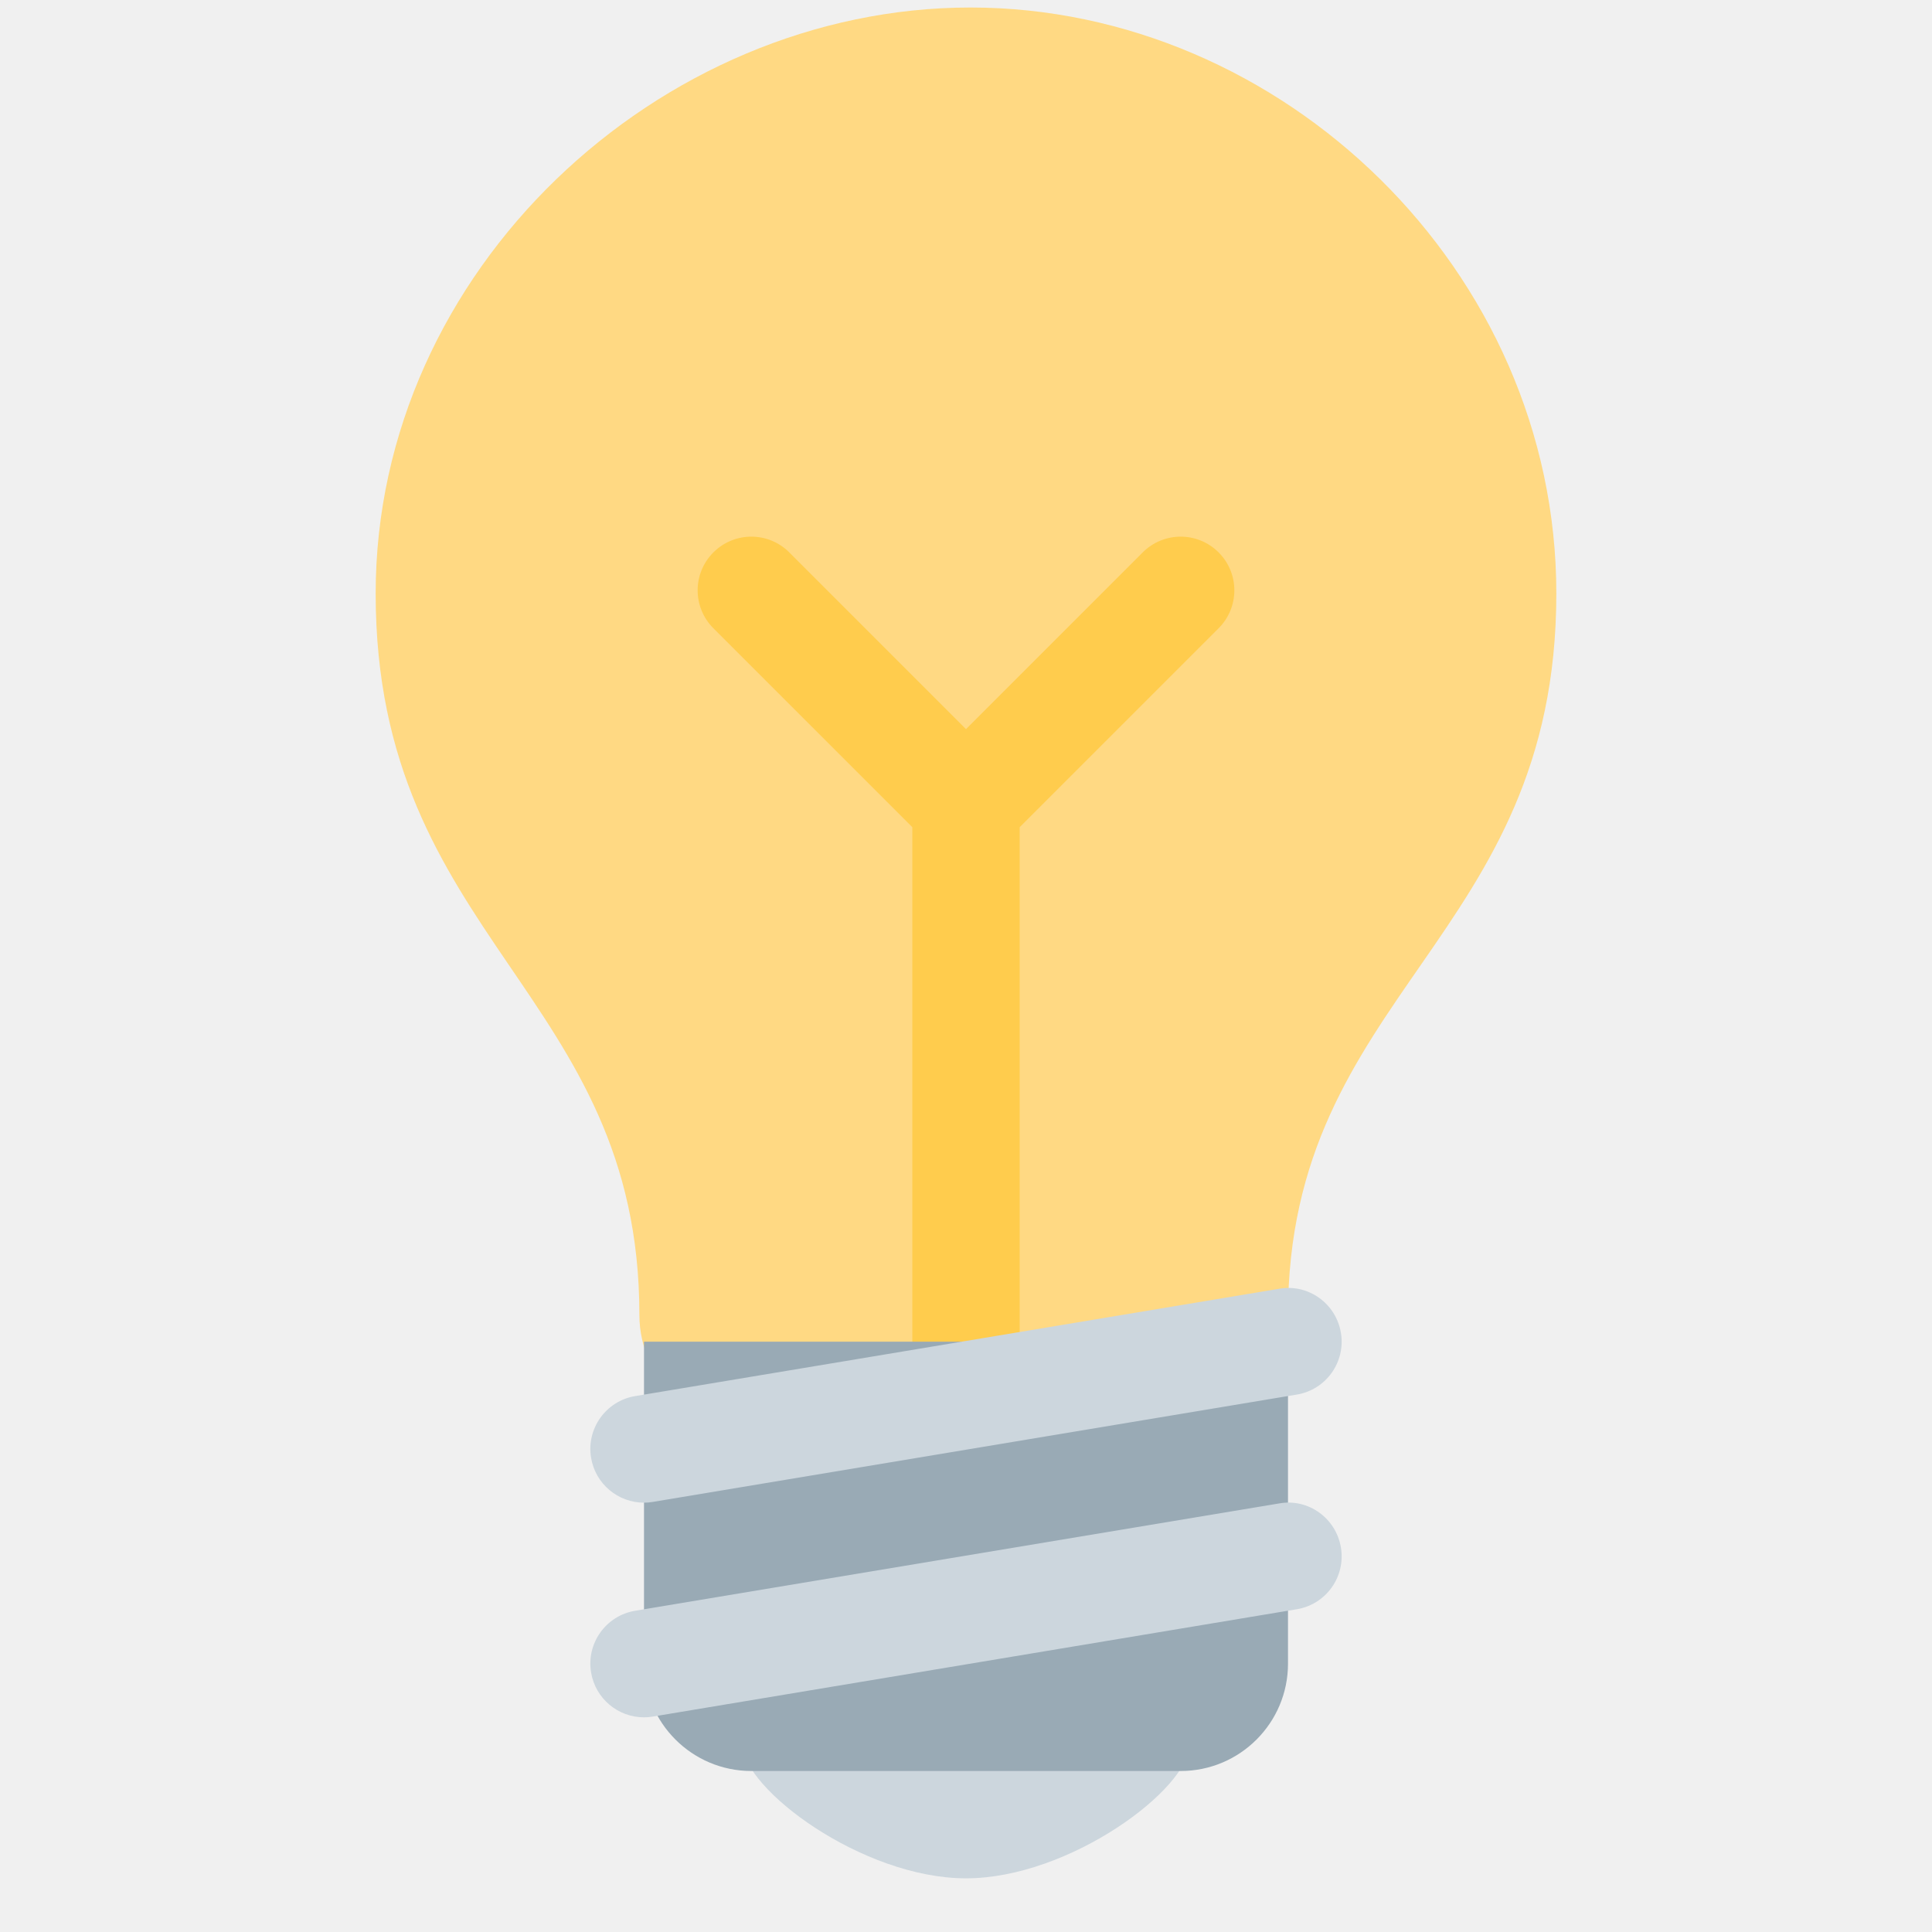
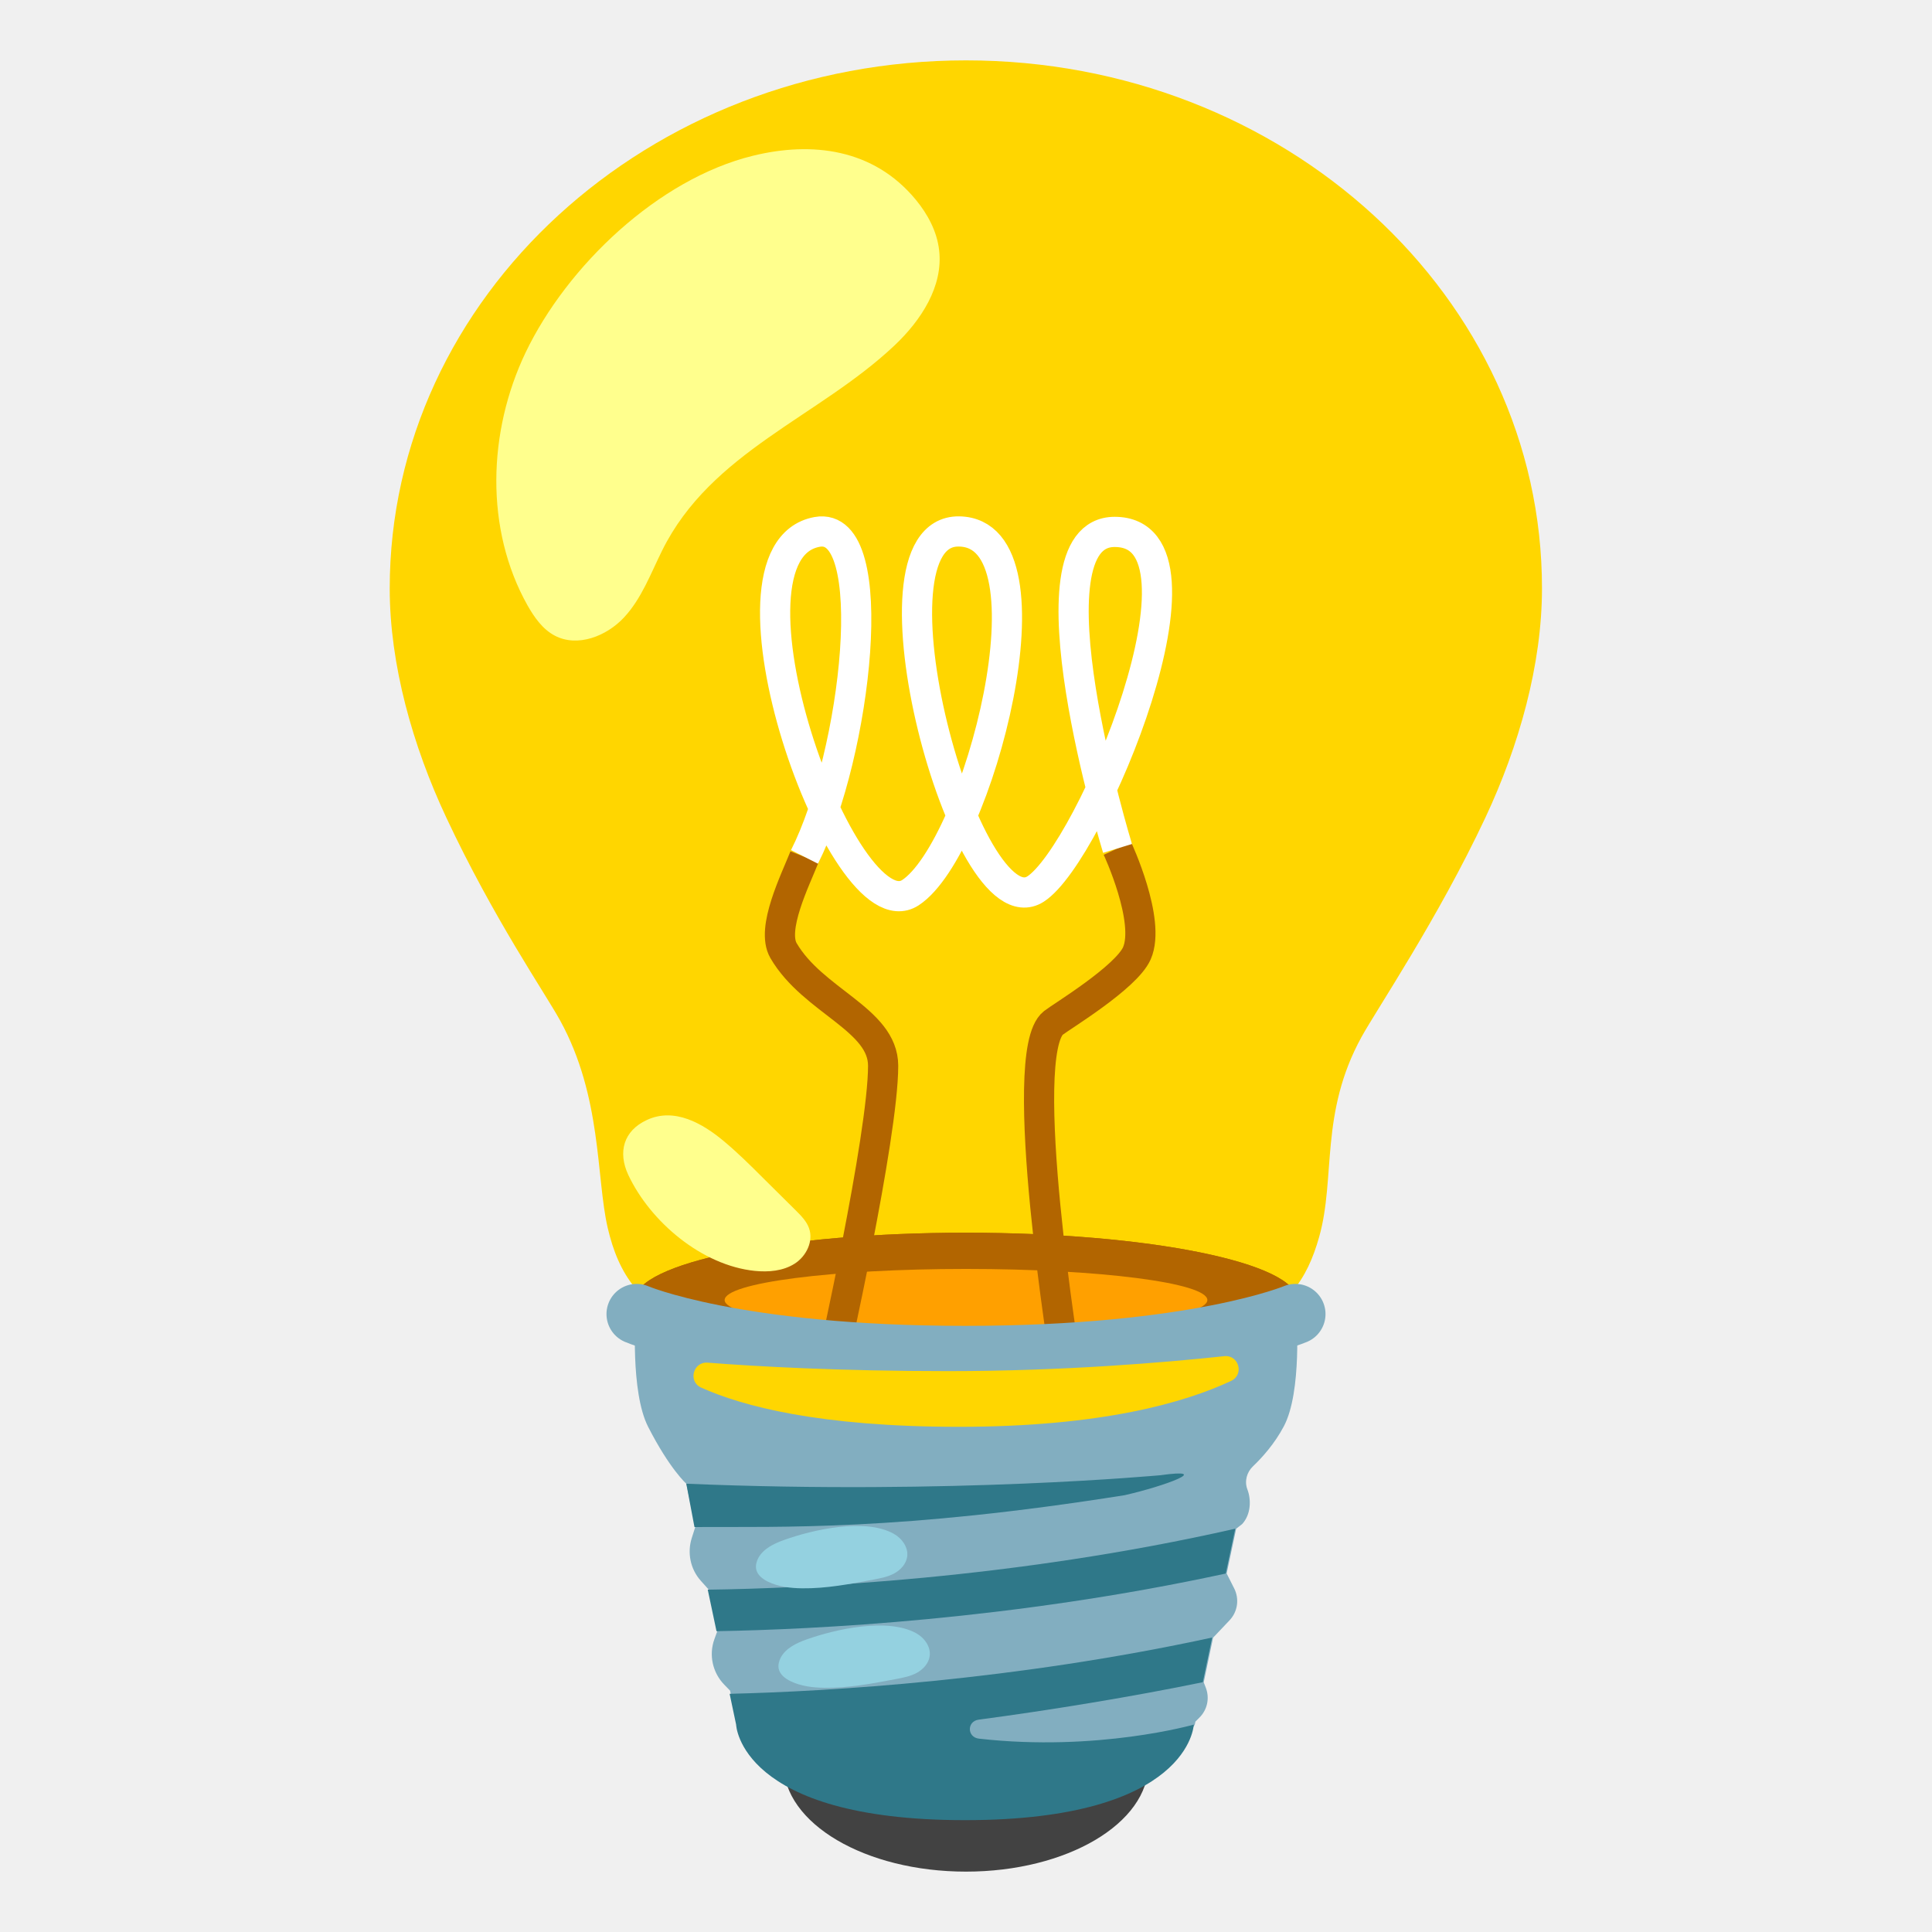
- <svg xmlns="http://www.w3.org/2000/svg" viewBox="0 0 36 36">
-   <path fill="#FFD983" d="M29 11.06c0 6.439-5 7.439-5 13.44 0 3.098-3.123 3.359-5.5 3.359-2.053 0-6.586-.779-6.586-3.361C11.914 18.5 7 17.5 7 11.06 7 5.029 12.285.14 18.083.14 23.883.14 29 5.029 29 11.06z" />
-   <path fill="#CCD6DD" d="M22.167 32.5c0 .828-2.234 2.5-4.167 2.5-1.933 0-4.167-1.672-4.167-2.5 0-.828 2.233-.5 4.167-.5 1.933 0 4.167-.328 4.167.5z" />
-   <path fill="#FFCC4D" d="M22.707 10.293c-.391-.391-1.023-.391-1.414 0L18 13.586l-3.293-3.293c-.391-.391-1.023-.391-1.414 0s-.391 1.023 0 1.414L17 15.414V26c0 .553.448 1 1 1s1-.447 1-1V15.414l3.707-3.707c.391-.391.391-1.023 0-1.414z" />
-   <path fill="#99AAB5" d="M24 31c0 1.104-.896 2-2 2h-8c-1.104 0-2-.896-2-2v-6h12v6z" />
-   <path fill="#CCD6DD" d="M11.999 32c-.48 0-.904-.347-.985-.836-.091-.544.277-1.06.822-1.15l12-2c.544-.098 1.06.277 1.15.822.091.544-.277 1.06-.822 1.15l-12 2c-.055.01-.111.014-.165.014zm0-4c-.48 0-.904-.347-.985-.836-.091-.544.277-1.06.822-1.15l12-2c.544-.097 1.06.277 1.15.822.091.544-.277 1.06-.822 1.15l-12 2c-.055.01-.111.014-.165.014z" />
+ <svg xmlns="http://www.w3.org/2000/svg" version="1.1" id="Layer_3" x="0px" y="0px" viewBox="0 0 128 128" style="enable-background:new 0 0 128 128;" xml:space="preserve">
+   <g>
+     <g>
+       <ellipse style="fill:#424242;" cx="64" cy="116.87" rx="12.09" ry="7.13" />
+       <path style="fill:#FFD600;" d="M64,4C42.92,4,25.82,19.67,25.82,38.99c0,5.04,1.52,10.43,3.75,15.18    c3.13,6.68,6.54,11.62,7.54,13.44c2.78,5.06,2.38,10.39,3.15,13.73c1.45,6.24,5.79,8.5,23.73,8.5s21.8-2.15,23.41-7.9    c1.1-3.91,0.03-8.18,2.8-13.23c1-1.82,5.07-7.85,8.21-14.54c2.23-4.75,3.75-10.14,3.75-15.18C102.18,19.67,85.08,4,64,4z" />
+       <ellipse style="fill:#B26500;" cx="64" cy="86.13" rx="21.94" ry="4.46" />
+       <ellipse style="fill:#B26500;" cx="64" cy="86.13" rx="21.94" ry="4.46" />
+       <ellipse style="fill:#FFA000;" cx="64" cy="86.13" rx="15.99" ry="2.06" />
+       <g>
+         <path style="fill:none;stroke:#B26500;stroke-width:2;stroke-miterlimit:10;" d="M53.3,56.77c-0.62,1.56-2.23,4.77-1.39,6.21     c1.95,3.35,6.6,4.55,6.6,7.63c0,4.7-3.42,19.93-3.42,19.93" />
+         <path style="fill:none;stroke:#B26500;stroke-width:2;stroke-miterlimit:10;" d="M74.03,56.21c0,0,2.24,4.8,1.29,6.95     c-0.71,1.6-4.98,4.18-5.53,4.61c-2.55,2,0.84,22.78,0.84,22.78" />
+         <path style="fill:none;stroke:#FFFFFF;stroke-width:2;stroke-miterlimit:10;" d="M53.3,56.77c3.44-6.8,5.21-22.32,0.84-21.53     c-7.37,1.33,1.71,26.83,6.18,23.9s10.01-23.85,3.21-23.93c-6.8-0.08,0.46,26.66,5.08,23.69c3.65-2.35,12.56-23.66,5.24-23.66     c-6.23,0,0.19,20.97,0.19,20.97" />
+       </g>
+       <path style="fill:#82AEC0;" d="M85.89,87.06c0,0-5.76,2.78-21.89,2.78s-21.89-2.78-21.89-2.78s-0.36,5.14,0.83,7.47    c1.43,2.8,2.53,3.77,2.53,3.77l0.6,2.85l-0.24,0.75c-0.31,0.98-0.09,2.06,0.6,2.83l0.52,0.58l0.58,2.74l-0.2,0.55    c-0.38,1.05-0.12,2.22,0.66,3.02l0.38,0.39l0.47,2.24c0,0,2.38,5.08,15.16,5.08s15.16-5.08,15.16-5.08l0.04-0.19l0.26-0.26    c0.52-0.51,0.69-1.27,0.44-1.95l-0.15-0.39l0.62-2.96l1.09-1.15c0.54-0.57,0.66-1.41,0.31-2.11l-0.5-0.99l0.63-2.97l0.4-0.31    c0.59-0.65,0.6-1.63,0.34-2.3c-0.2-0.53-0.04-1.13,0.37-1.52c0.63-0.6,1.44-1.51,2.04-2.64C86.28,92.22,85.89,87.06,85.89,87.06z" />
+       <g>
+         <g>
+           <path style="fill:#2F7889;" d="M45.47,98.3l0.54,2.87c5.82-0.03,13.59,0.26,28.5-2.11c2.69-0.61,5.92-1.82,2.35-1.32      C76.86,97.73,63.17,99.04,45.47,98.3z" />
+         </g>
+         <g>
+           <path style="fill:#2F7889;" d="M47.47,108.07c6.44-0.11,19.6-0.75,33.74-3.82l0.63-2.97c-14.79,3.36-28.7,3.96-34.95,4.04      L47.47,108.07z" />
+         </g>
+       </g>
+       <path style="fill:#2F7889;" d="M80.31,108.49c-13.09,2.84-25.34,3.57-31.97,3.73l0.43,2.04c0,0,0.21,6.33,15.16,6.33    s15.16-6.33,15.16-6.33s-6.38,1.82-14.23,0.93c-0.8-0.09-0.81-1.16-0.01-1.26c4.69-0.62,10.29-1.54,14.84-2.48L80.31,108.49z" />
+       <path style="fill:none;stroke:#82AEC0;stroke-width:3.997;stroke-linecap:round;stroke-miterlimit:10;" d="M42.18,87.06    c0,0,6.46,2.78,21.76,2.78s21.88-2.78,21.88-2.78" />
+       <path style="fill:#FFFF8D;" d="M49.88,10.32c3.91-0.96,8-0.48,10.8,2.92c0.79,0.96,1.4,2.1,1.54,3.34    c0.28,2.39-1.2,4.65-2.96,6.31c-5.02,4.74-12.15,7.04-15.39,13.58c-0.76,1.53-1.36,3.18-2.52,4.43c-1.16,1.25-3.09,2.01-4.6,1.21    c-0.8-0.42-1.35-1.21-1.8-2c-2.84-5.06-2.63-11.51-0.13-16.75C37.57,17.62,43.6,11.86,49.88,10.32z" />
+       <path style="fill:#FFD600;" d="M46.45,91.93c-0.88-0.4-0.53-1.72,0.43-1.65c3.22,0.25,8.7,0.56,15.95,0.56    c7.64,0,14.36-0.57,18.28-0.99c0.97-0.1,1.34,1.23,0.45,1.64c-3.02,1.42-8.55,3.04-18.03,3.04    C54.28,94.53,49.18,93.16,46.45,91.93z" />
+       <path style="fill:#94D1E0;" d="M51.94,102.03c-0.67,0.24-1.36,0.57-1.7,1.19c-0.12,0.23-0.19,0.49-0.14,0.75    c0.08,0.38,0.43,0.65,0.78,0.82c0.7,0.34,1.49,0.43,2.26,0.44c1.59,0.02,3.17-0.28,4.74-0.58c0.47-0.09,0.95-0.18,1.37-0.41    c0.42-0.23,0.78-0.62,0.85-1.09c0.1-0.63-0.35-1.24-0.9-1.54C57.3,100.56,53.86,101.34,51.94,102.03z" />
+       <path style="fill:#94D1E0;" d="M53.43,108.62c-0.67,0.24-1.36,0.57-1.7,1.19c-0.12,0.23-0.19,0.49-0.14,0.75    c0.08,0.38,0.43,0.65,0.78,0.82c0.7,0.34,1.49,0.43,2.26,0.44c1.59,0.02,3.17-0.28,4.74-0.58c0.47-0.09,0.95-0.18,1.37-0.41    c0.42-0.23,0.78-0.62,0.85-1.09c0.1-0.63-0.35-1.24-0.9-1.54C58.79,107.16,55.34,107.94,53.43,108.62z" />
+       <path style="fill:#FFFF8D;" d="M50.01,84.2c0.91,0.09,1.87,0.01,2.64-0.48c0.77-0.49,1.26-1.49,0.95-2.35    c-0.16-0.45-0.51-0.81-0.85-1.15C52,79.48,51.25,78.74,50.51,78c-0.83-0.83-1.66-1.65-2.56-2.4c-1.39-1.16-3.26-2.25-5.09-1.4    c-1.56,0.72-1.93,2.14-1.24,3.63C43.09,80.96,46.51,83.84,50.01,84.2z" />
+     </g>
+   </g>
</svg>
